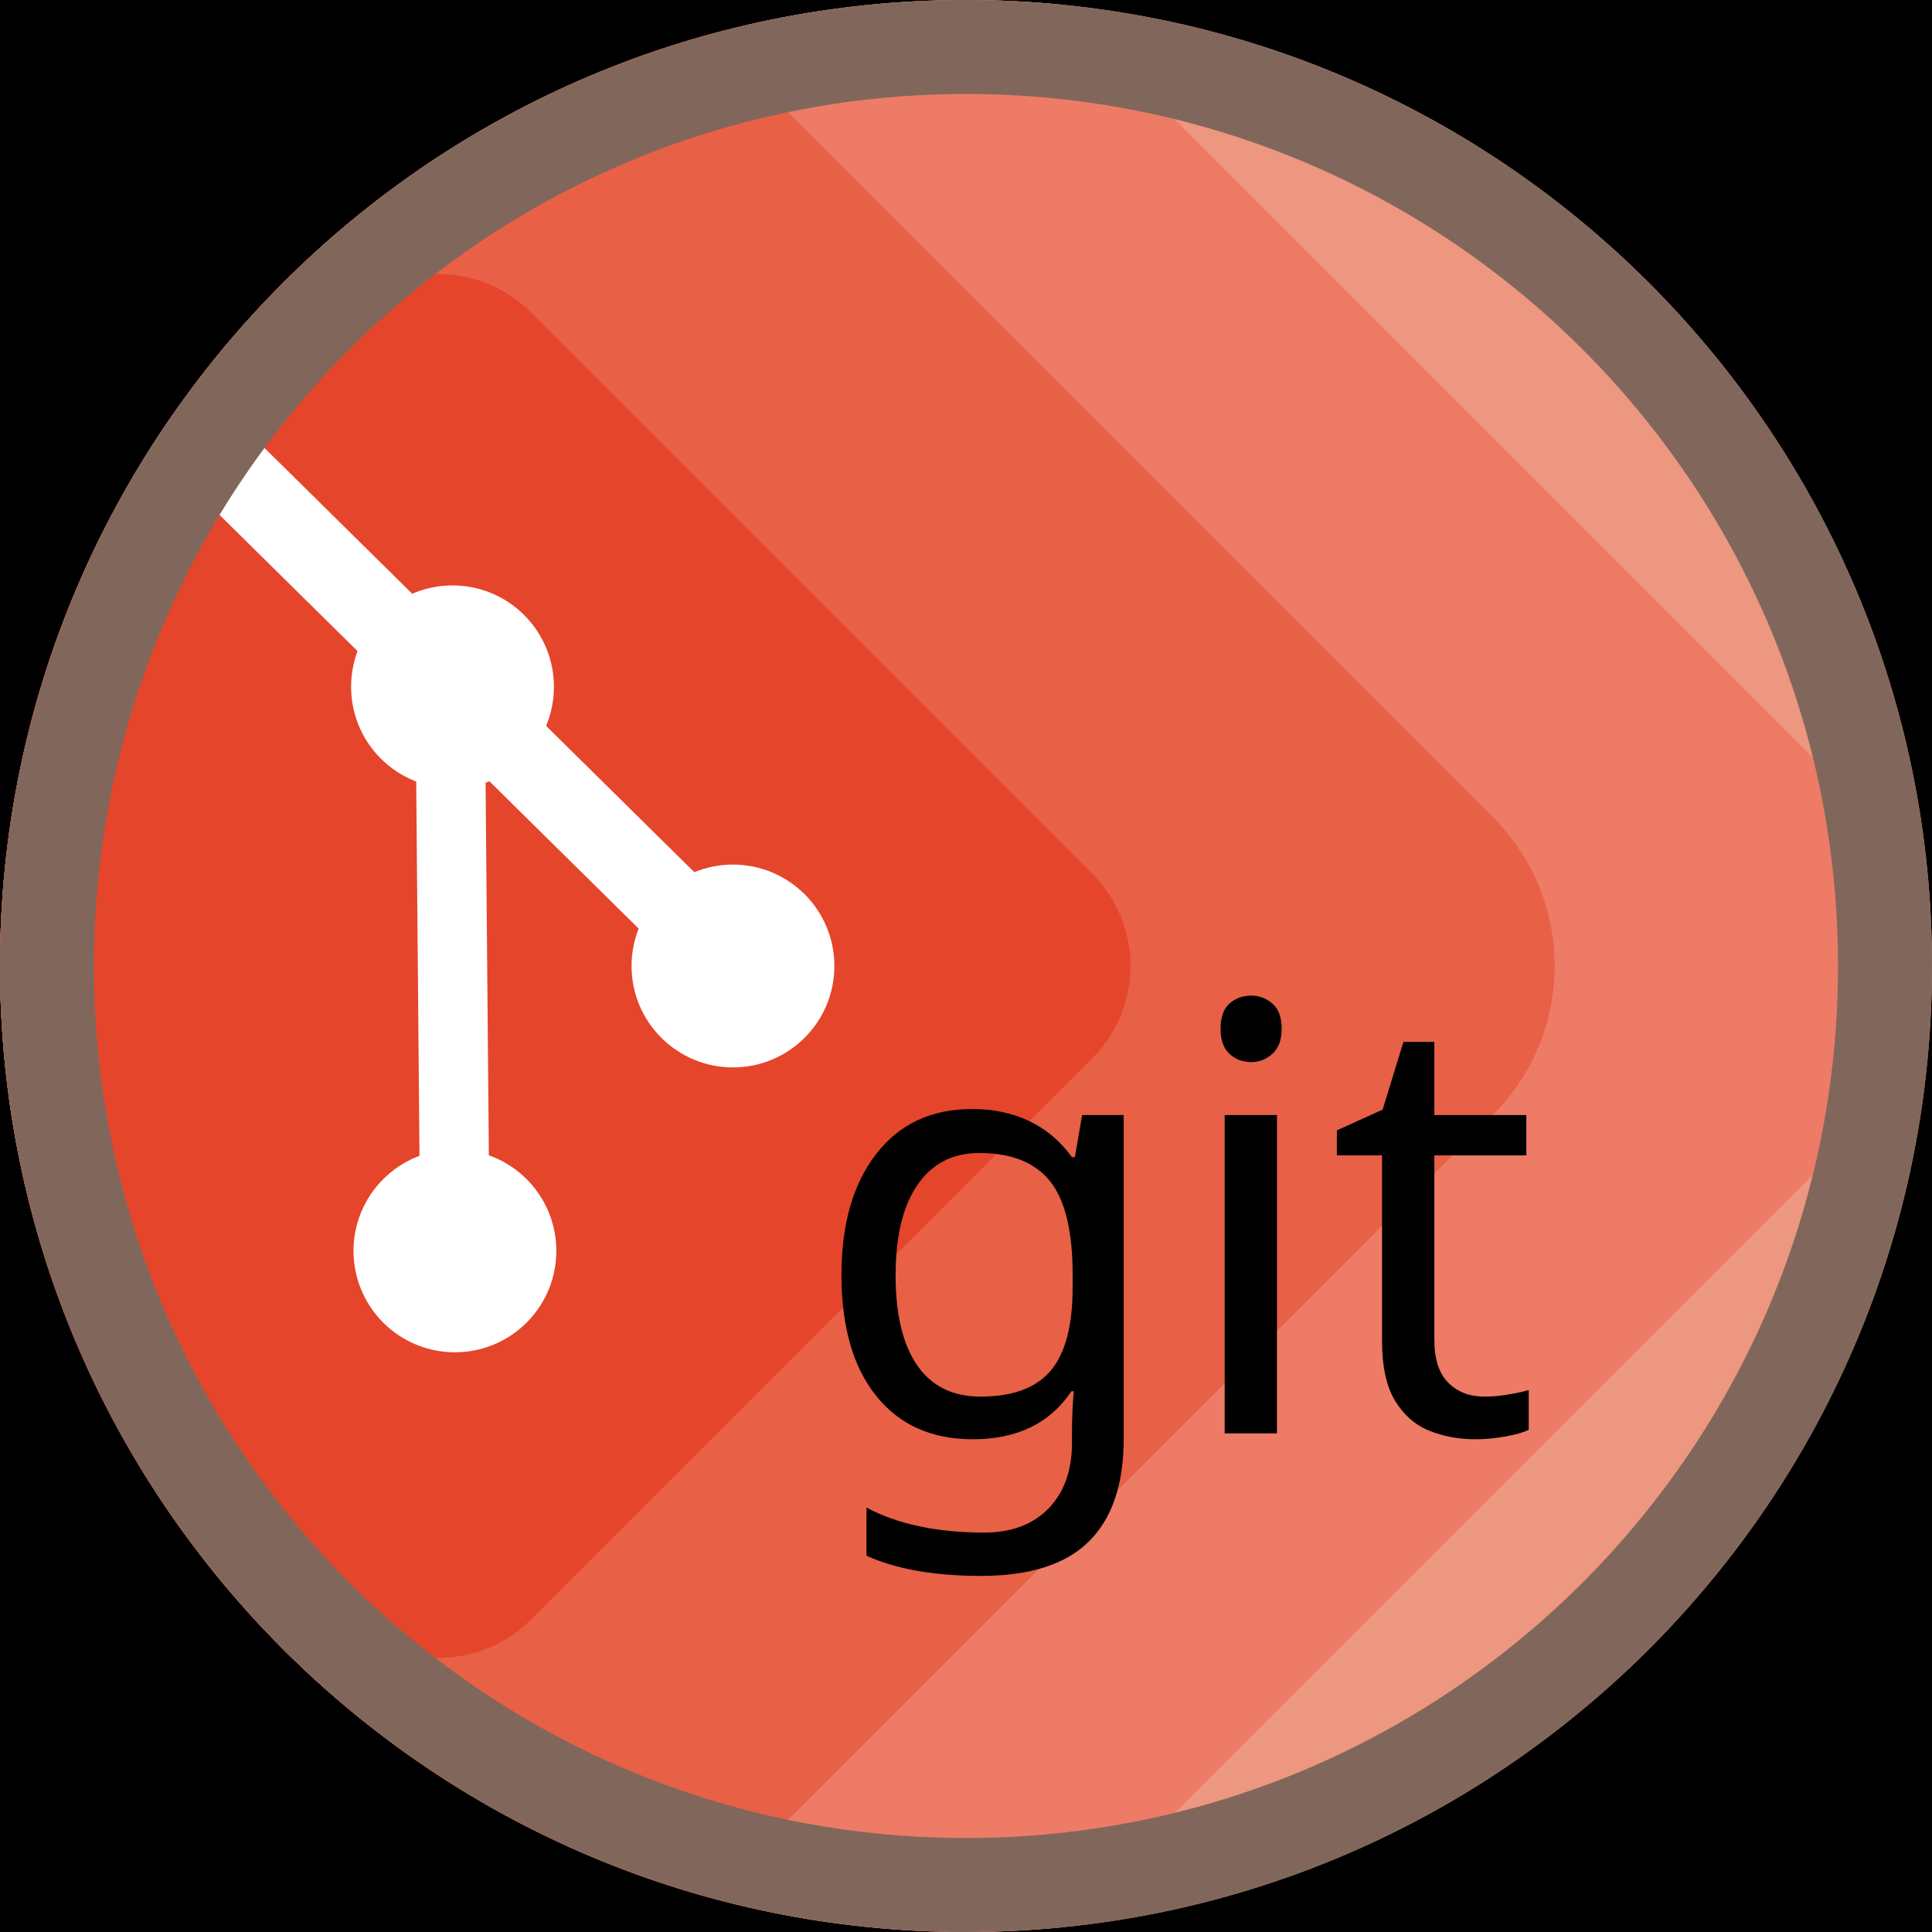
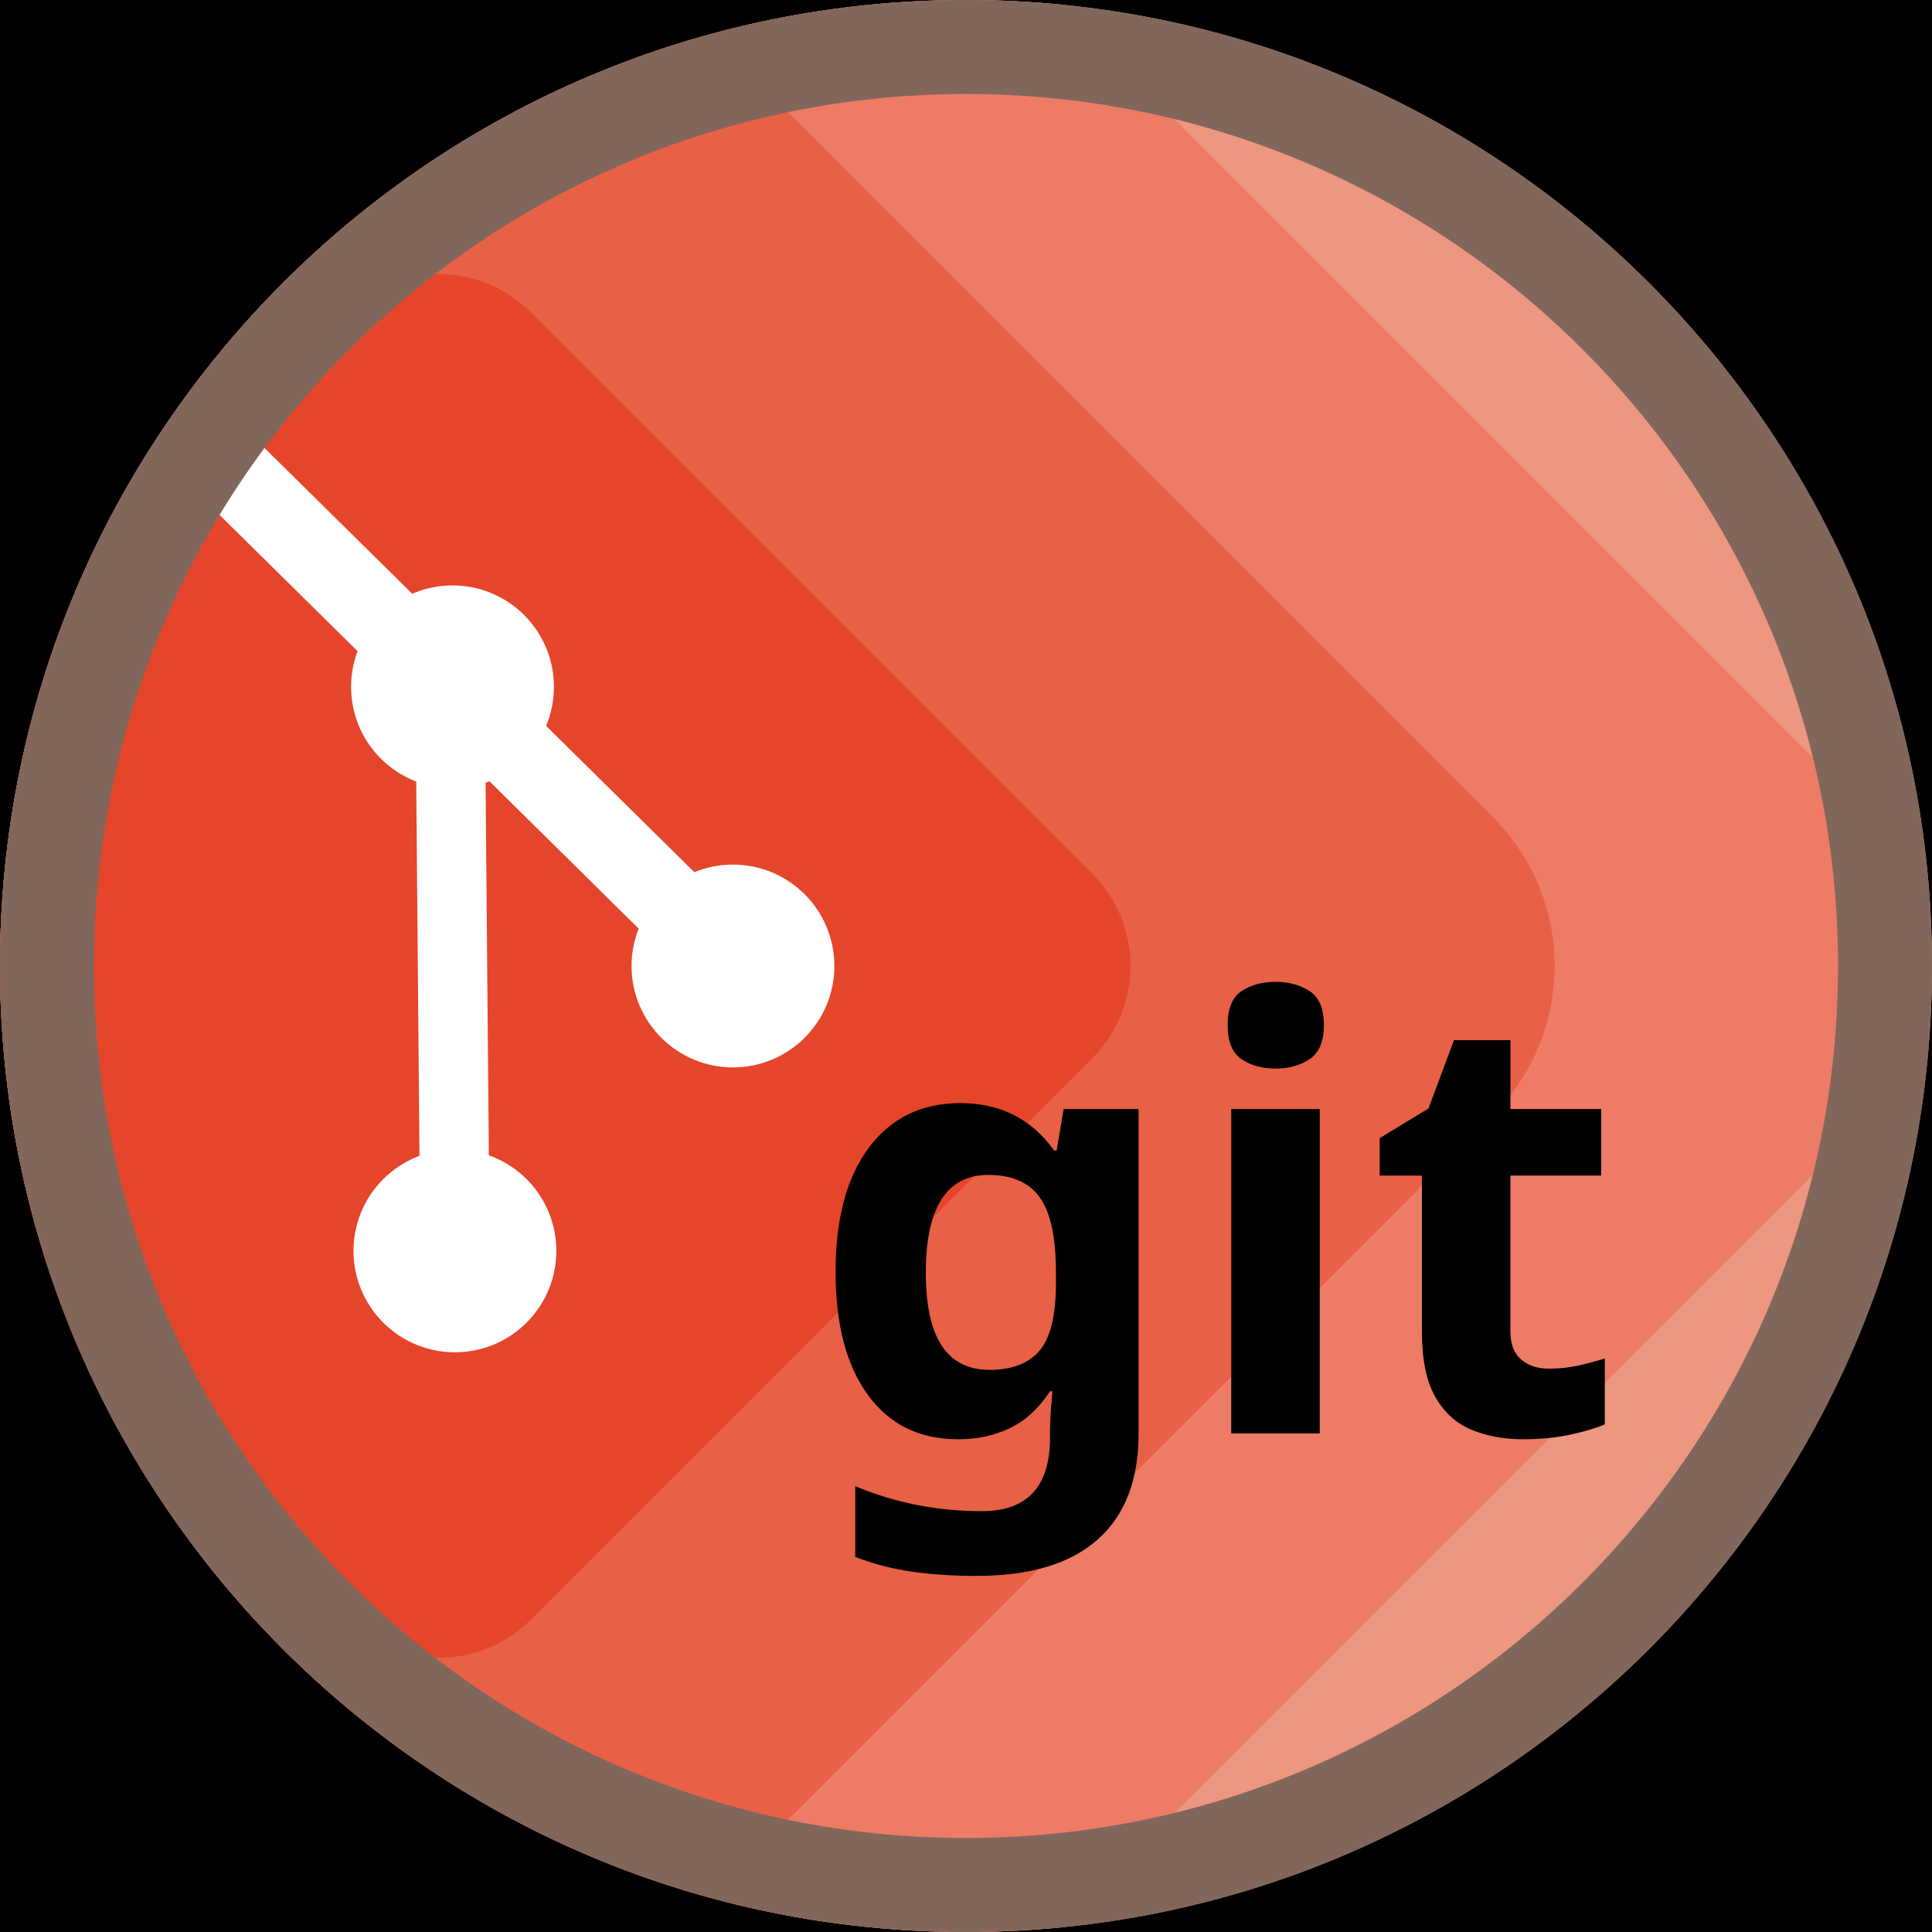
<svg xmlns="http://www.w3.org/2000/svg" width="225.778mm" height="225.778mm" viewBox="0 0 225.778 225.778" version="1.1" id="svg8">
  <defs id="defs2">
    <clipPath clipPathUnits="userSpaceOnUse" id="clipPath888">
      <path style="display:inline;fill:#81675b;fill-opacity:1;stroke:none;stroke-width:0.265;stroke-miterlimit:4;stroke-dasharray:none;stroke-opacity:1" d="M 107.175,25.887 A 112.889,112.889 0 0 0 -5.714,138.777 112.889,112.889 0 0 0 107.175,251.665 112.889,112.889 0 0 0 220.064,138.777 112.889,112.889 0 0 0 107.175,25.887 Z" id="path890" />
    </clipPath>
  </defs>
  <rect style="fill:#000000;fill-opacity:1;stroke:none;stroke-width:9.26;stroke-miterlimit:4;stroke-dasharray:none;stroke-opacity:1" id="rect864" width="225.778" height="225.778" x="5.6948171e-005" y="0" />
  <g id="g876" clip-path="url(#clipPath888)" transform="translate(5.713863,-25.88731)">
    <rect style="fill:#ed9680;fill-opacity:1;stroke:none;stroke-width:0.727;stroke-miterlimit:4;stroke-dasharray:none;stroke-opacity:1" id="rect862" width="338.703" height="338.703" x="-238.962" y="-37.039" transform="matrix(0.7263986,-0.6872736,0.7263986,0.6872736,0,0)" ry="41.863" />
    <rect ry="32.33" transform="rotate(-45)" y="-0.451" x="-196.71" height="261.573" width="261.573" id="rect860" style="fill:#ee7b66;fill-opacity:1;stroke:none;stroke-width:0.561;stroke-miterlimit:4;stroke-dasharray:none;stroke-opacity:1" />
    <rect style="fill:#e86046;fill-opacity:1;stroke:none;stroke-width:0.427;stroke-miterlimit:4;stroke-dasharray:none;stroke-opacity:1" id="rect858" width="198.832" height="198.832" x="-165.34" y="30.92" transform="rotate(-45)" ry="24.575" />
    <rect ry="15.234" transform="rotate(-45)" y="68.707" x="-127.553" height="123.258" width="123.258" id="rect842" style="fill:#e5452b;fill-opacity:1;stroke:none;stroke-width:0.265;stroke-miterlimit:4;stroke-dasharray:none;stroke-opacity:1" />
  </g>
  <g id="layer1" transform="translate(5.713863,-25.88731)">
    <path style="fill:#ffffff;stroke:#ffffff;stroke-width:9.26;stroke-linecap:butt;stroke-linejoin:miter;stroke-miterlimit:4;stroke-dasharray:none;stroke-opacity:1" d="M 79.942,138.776 18.768,78.399" id="path848" />
    <circle style="fill:#ffffff;fill-opacity:1;stroke:#ffffff;stroke-width:9.26;stroke-miterlimit:4;stroke-dasharray:none;stroke-opacity:1" id="path850" cx="79.942" cy="138.776" r="7.222" />
    <path id="path852" d="M 47.452,171.366 46.883,106.187" style="fill:#ffffff;stroke:#ffffff;stroke-width:8.106;stroke-linecap:butt;stroke-linejoin:miter;stroke-miterlimit:4;stroke-dasharray:none;stroke-opacity:1" />
    <circle r="7.222" cy="88.119" cx="155.222" id="circle854" style="fill:#ffffff;fill-opacity:1;stroke:#ffffff;stroke-width:9.26;stroke-miterlimit:4;stroke-dasharray:none;stroke-opacity:1" transform="rotate(45)" />
    <circle transform="rotate(45)" style="fill:#ffffff;fill-opacity:1;stroke:#ffffff;stroke-width:9.26;stroke-miterlimit:4;stroke-dasharray:none;stroke-opacity:1" id="circle856" cx="108.413" cy="41.708" r="7.222" />
-     <text xml:space="preserve" style="font-style:normal;font-variant:normal;font-weight:normal;font-stretch:normal;font-size:69.416px;line-height:1.25;font-family:Iosevka;-inkscape-font-specification:'Iosevka, Normal';font-variant-ligatures:normal;font-variant-caps:normal;font-variant-numeric:normal;font-feature-settings:normal;text-align:start;letter-spacing:0px;word-spacing:0px;writing-mode:lr-tb;text-anchor:start;fill:#000000;fill-opacity:1;stroke:none;stroke-width:1.735" x="88.809" y="193.393" id="text900">
-       <tspan id="tspan898" x="88.809" y="193.393" style="font-style:normal;font-variant:normal;font-weight:normal;font-stretch:normal;font-size:69.416px;font-family:Iosevka;-inkscape-font-specification:'Iosevka, Normal';font-variant-ligatures:normal;font-variant-caps:normal;font-variant-numeric:normal;font-feature-settings:normal;text-align:start;writing-mode:lr-tb;text-anchor:start;stroke-width:1.735">git</tspan>
+     <text xml:space="preserve" style="font-style:normal;font-variant:normal;font-weight:bold;font-stretch:normal;font-size:69.416px;line-height:1.25;font-family:Iosevka;-inkscape-font-specification:'Iosevka, Bold';font-variant-ligatures:normal;font-variant-caps:normal;font-variant-numeric:normal;font-feature-settings:normal;text-align:start;letter-spacing:0px;word-spacing:0px;writing-mode:lr;text-anchor:start;fill:#000000;fill-opacity:1;stroke:none;stroke-width:1.735;" x="88.809" y="193.393" id="text900">
+       <tspan id="tspan898" x="88.809" y="193.393" style="font-style:normal;font-variant:normal;font-weight:bold;font-stretch:normal;font-size:69.416px;font-family:Iosevka;-inkscape-font-specification:'Iosevka, Bold';font-variant-ligatures:normal;font-variant-caps:normal;font-variant-numeric:normal;font-feature-settings:normal;text-align:start;writing-mode:lr;text-anchor:start;stroke-width:1.735;">git</tspan>
    </text>
  </g>
  <path style="display:inline;fill:#81675b;fill-opacity:1;stroke:none;stroke-width:0.265;stroke-miterlimit:4;stroke-dasharray:none;stroke-opacity:1" d="M 112.889,0 A 112.889,112.889 0 0 0 8.7084035e-8,112.889 112.889,112.889 0 0 0 112.889,225.778 112.889,112.889 0 0 0 225.778,112.889 112.889,112.889 0 0 0 112.889,0 Z m 0,10.984 A 101.905,101.905 0 0 1 214.794,112.889 101.905,101.905 0 0 1 112.889,214.794 101.905,101.905 0 0 1 10.984,112.889 101.905,101.905 0 0 1 112.889,10.984 Z" id="path832" />
</svg>
